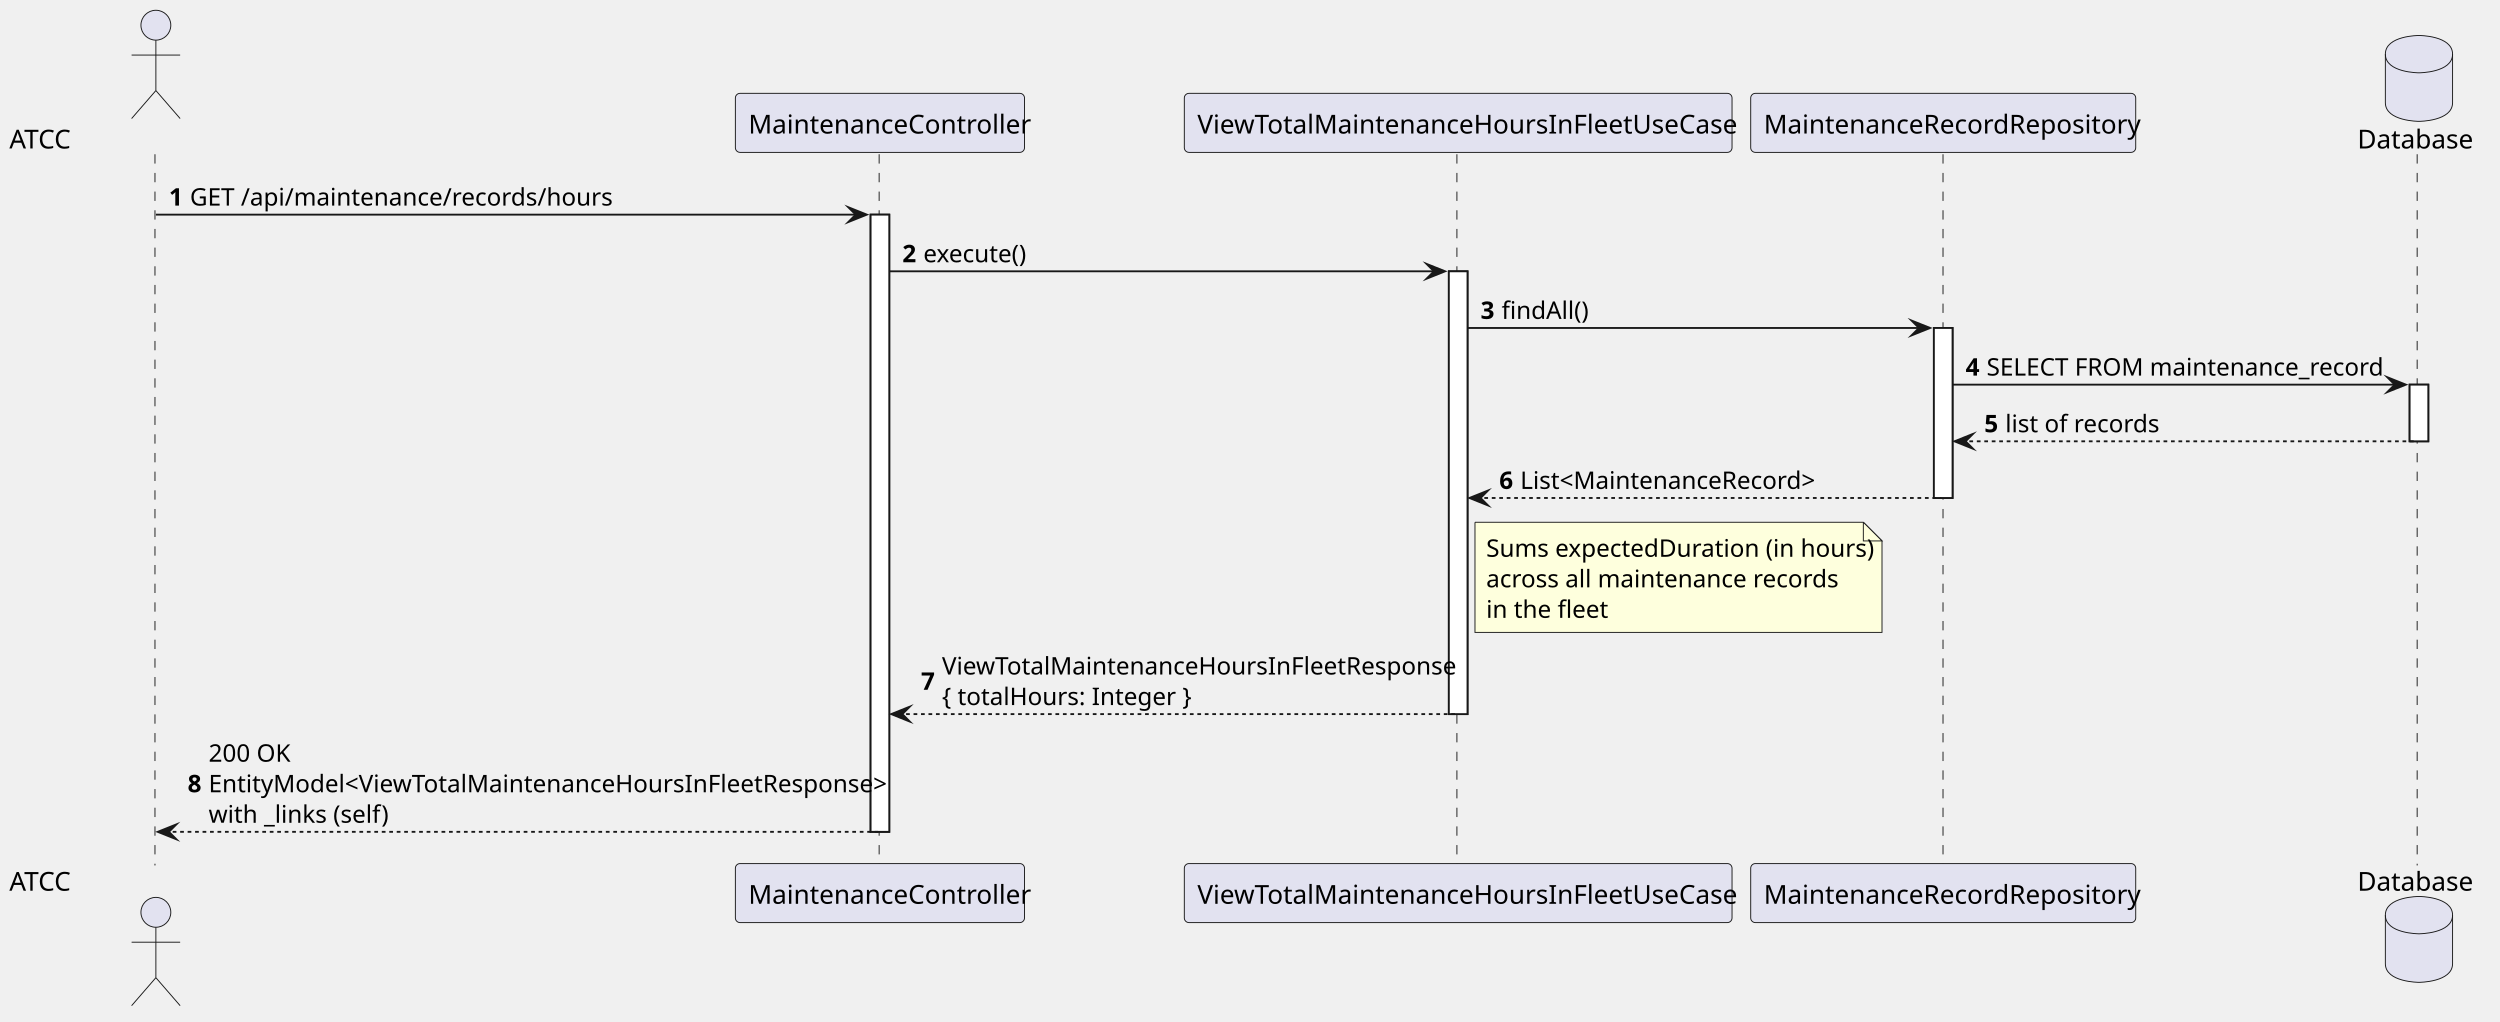
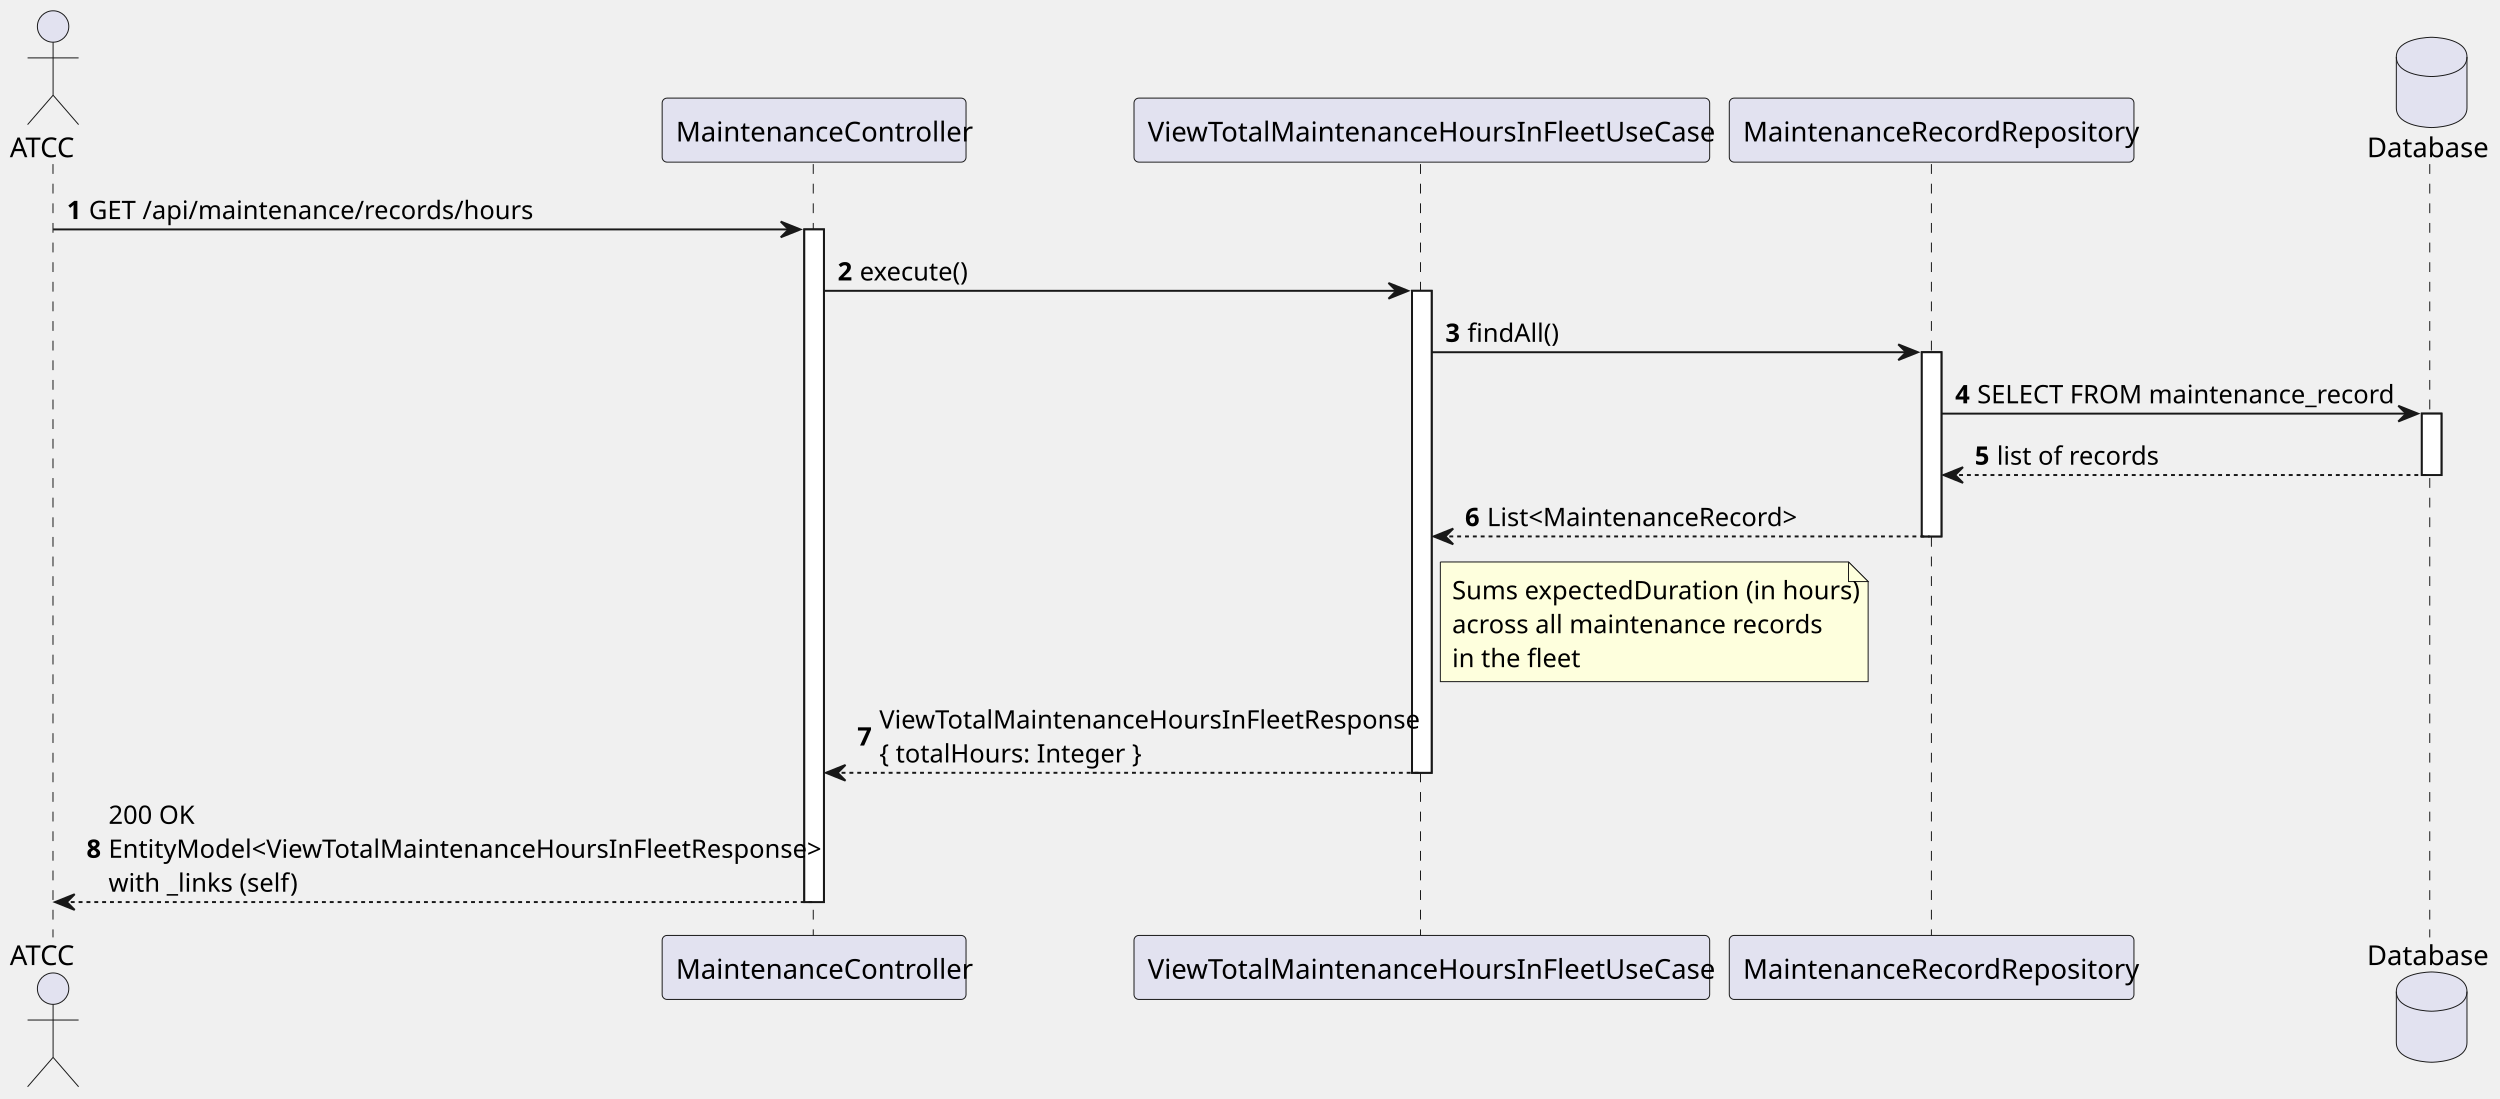
- <svg xmlns="http://www.w3.org/2000/svg" contentStyleType="text/css" data-diagram-type="SEQUENCE" height="547px" preserveAspectRatio="none" style="width:1339px;height:547px;background:#FFFFFF;" version="1.1" viewBox="0 0 1339 547" width="1339px" zoomAndPan="magnify">
+ <svg xmlns="http://www.w3.org/2000/svg" contentStyleType="text/css" data-diagram-type="SEQUENCE" height="560px" preserveAspectRatio="none" style="width:1274px;height:560px;background:#FFFFFF;" version="1.1" viewBox="0 0 1274 560" width="1274px" zoomAndPan="magnify">
  <defs />
  <g>
    <g>
-       <rect fill="#FFFFFF" height="330.57" style="stroke:#181818;stroke-width:1;" width="10" x="466.294" y="114.961" />
+       <rect fill="#FFFFFF" height="342.783" style="stroke:#181818;stroke-width:1;" width="10" x="409.864" y="116.912" />
    </g>
    <g>
-       <rect fill="#FFFFFF" height="237.164" style="stroke:#181818;stroke-width:1;" width="10" x="776" y="145.312" />
+       <rect fill="#FFFFFF" height="245.619" style="stroke:#181818;stroke-width:1;" width="10" x="719.569" y="148.203" />
    </g>
    <g>
-       <rect fill="#FFFFFF" height="91.055" style="stroke:#181818;stroke-width:1;" width="10" x="1035.785" y="175.664" />
+       <rect fill="#FFFFFF" height="93.873" style="stroke:#181818;stroke-width:1;" width="10" x="979.354" y="179.494" />
    </g>
    <g>
-       <rect fill="#FFFFFF" height="30.352" style="stroke:#181818;stroke-width:1;" width="10" x="1290.597" y="206.016" />
-     </g>
-     <g class="participant-lifeline" data-entity-uid="part1" data-qualified-name="MS" data-source-line="2" id="part1-lifeline">
-       <g>
-         <rect fill="#000000" fill-opacity="0" height="380.922" width="8" x="79.486" y="82.609" />
-         <line style="stroke:#181818;stroke-width:0.5;stroke-dasharray:5,5;" x1="83" x2="83" y1="82.609" y2="463.531" />
-       </g>
-     </g>
-     <g class="participant-lifeline" data-entity-uid="part2" data-qualified-name="Ctrl" data-source-line="3" id="part2-lifeline">
-       <g>
-         <rect fill="#000000" fill-opacity="0" height="380.922" width="8" x="467.294" y="82.609" />
-         <line style="stroke:#181818;stroke-width:0.5;stroke-dasharray:5,5;" x1="470.867" x2="470.867" y1="82.609" y2="463.531" />
-       </g>
-     </g>
-     <g class="participant-lifeline" data-entity-uid="part3" data-qualified-name="UC" data-source-line="4" id="part3-lifeline">
-       <g>
-         <rect fill="#000000" fill-opacity="0" height="380.922" width="8" x="777" y="82.609" />
-         <line style="stroke:#181818;stroke-width:0.5;stroke-dasharray:5,5;" x1="780.321" x2="780.321" y1="82.609" y2="463.531" />
-       </g>
-     </g>
-     <g class="participant-lifeline" data-entity-uid="part4" data-qualified-name="Repo" data-source-line="5" id="part4-lifeline">
-       <g>
-         <rect fill="#000000" fill-opacity="0" height="380.922" width="8" x="1036.785" y="82.609" />
-         <line style="stroke:#181818;stroke-width:0.5;stroke-dasharray:5,5;" x1="1040.678" x2="1040.678" y1="82.609" y2="463.531" />
-       </g>
-     </g>
-     <g class="participant-lifeline" data-entity-uid="part5" data-qualified-name="DB" data-source-line="6" id="part5-lifeline">
-       <g>
-         <rect fill="#000000" fill-opacity="0" height="380.922" width="8" x="1291.597" y="82.609" />
-         <line style="stroke:#181818;stroke-width:0.5;stroke-dasharray:5,5;" x1="1294.632" x2="1294.632" y1="82.609" y2="463.531" />
-       </g>
-     </g>
-     <g class="participant participant-head" data-entity-uid="part1" data-qualified-name="MS" data-source-line="2" id="part1-head">
-       <text fill="#000000" font-family="sans-serif" font-size="14" lengthAdjust="spacing" textLength="150.972" x="5" y="79.533">ATCC</text>
-       <ellipse cx="83.486" cy="13.5" fill="#E2E2F0" rx="8" ry="8" style="stroke:#181818;stroke-width:0.5;" />
-       <path d="M83.486,21.5 L83.486,48.5 M70.486,29.5 L96.486,29.5 M83.486,48.5 L70.486,63.5 M83.486,48.5 L96.486,63.5" fill="none" style="stroke:#181818;stroke-width:0.5;" />
-     </g>
-     <g class="participant participant-tail" data-entity-uid="part1" data-qualified-name="MS" data-source-line="2" id="part1-tail">
-       <text fill="#000000" font-family="sans-serif" font-size="14" lengthAdjust="spacing" textLength="150.972" x="5" y="477.065">ATCC</text>
-       <ellipse cx="83.486" cy="488.641" fill="#E2E2F0" rx="8" ry="8" style="stroke:#181818;stroke-width:0.5;" />
-       <path d="M83.486,496.641 L83.486,523.641 M70.486,504.641 L96.486,504.641 M83.486,523.641 L70.486,538.641 M83.486,523.641 L96.486,538.641" fill="none" style="stroke:#181818;stroke-width:0.5;" />
-     </g>
-     <g class="participant participant-head" data-entity-uid="part2" data-qualified-name="Ctrl" data-source-line="3" id="part2-head">
-       <rect fill="#E2E2F0" height="31.609" rx="2.5" ry="2.5" style="stroke:#181818;stroke-width:0.5;" width="154.855" x="393.867" y="50" />
-       <text fill="#000000" font-family="sans-serif" font-size="14" lengthAdjust="spacing" textLength="140.855" x="400.867" y="71.533">MaintenanceController</text>
-     </g>
-     <g class="participant participant-tail" data-entity-uid="part2" data-qualified-name="Ctrl" data-source-line="3" id="part2-tail">
-       <rect fill="#E2E2F0" height="31.609" rx="2.5" ry="2.5" style="stroke:#181818;stroke-width:0.5;" width="154.855" x="393.867" y="462.531" />
-       <text fill="#000000" font-family="sans-serif" font-size="14" lengthAdjust="spacing" textLength="140.855" x="400.867" y="484.065">MaintenanceController</text>
-     </g>
-     <g class="participant participant-head" data-entity-uid="part3" data-qualified-name="UC" data-source-line="4" id="part3-head">
-       <rect fill="#E2E2F0" height="31.609" rx="2.5" ry="2.5" style="stroke:#181818;stroke-width:0.5;" width="293.357" x="634.321" y="50" />
-       <text fill="#000000" font-family="sans-serif" font-size="14" lengthAdjust="spacing" textLength="279.357" x="641.321" y="71.533">ViewTotalMaintenanceHoursInFleetUseCase</text>
-     </g>
-     <g class="participant participant-tail" data-entity-uid="part3" data-qualified-name="UC" data-source-line="4" id="part3-tail">
-       <rect fill="#E2E2F0" height="31.609" rx="2.5" ry="2.5" style="stroke:#181818;stroke-width:0.5;" width="293.357" x="634.321" y="462.531" />
-       <text fill="#000000" font-family="sans-serif" font-size="14" lengthAdjust="spacing" textLength="279.357" x="641.321" y="484.065">ViewTotalMaintenanceHoursInFleetUseCase</text>
-     </g>
-     <g class="participant participant-head" data-entity-uid="part4" data-qualified-name="Repo" data-source-line="5" id="part4-head">
-       <rect fill="#E2E2F0" height="31.609" rx="2.5" ry="2.5" style="stroke:#181818;stroke-width:0.5;" width="206.213" x="937.678" y="50" />
-       <text fill="#000000" font-family="sans-serif" font-size="14" lengthAdjust="spacing" textLength="192.213" x="944.678" y="71.533">MaintenanceRecordRepository</text>
-     </g>
-     <g class="participant participant-tail" data-entity-uid="part4" data-qualified-name="Repo" data-source-line="5" id="part4-tail">
-       <rect fill="#E2E2F0" height="31.609" rx="2.5" ry="2.5" style="stroke:#181818;stroke-width:0.5;" width="206.213" x="937.678" y="462.531" />
-       <text fill="#000000" font-family="sans-serif" font-size="14" lengthAdjust="spacing" textLength="192.213" x="944.678" y="484.065">MaintenanceRecordRepository</text>
-     </g>
-     <g class="participant participant-head" data-entity-uid="part5" data-qualified-name="DB" data-source-line="6" id="part5-head">
-       <text fill="#000000" font-family="sans-serif" font-size="14" lengthAdjust="spacing" textLength="59.931" x="1262.632" y="79.533">Database</text>
-       <path d="M1277.597,29 C1277.597,19 1295.597,19 1295.597,19 C1295.597,19 1313.597,19 1313.597,29 L1313.597,55 C1313.597,65 1295.597,65 1295.597,65 C1295.597,65 1277.597,65 1277.597,55 L1277.597,29" fill="#E2E2F0" style="stroke:#181818;stroke-width:0.5;" />
-       <path d="M1277.597,29 C1277.597,39 1295.597,39 1295.597,39 C1295.597,39 1313.597,39 1313.597,29" fill="none" style="stroke:#181818;stroke-width:0.5;" />
-     </g>
-     <g class="participant participant-tail" data-entity-uid="part5" data-qualified-name="DB" data-source-line="6" id="part5-tail">
-       <text fill="#000000" font-family="sans-serif" font-size="14" lengthAdjust="spacing" textLength="59.931" x="1262.632" y="477.065">Database</text>
-       <path d="M1277.597,490.141 C1277.597,480.141 1295.597,480.141 1295.597,480.141 C1295.597,480.141 1313.597,480.141 1313.597,490.141 L1313.597,516.141 C1313.597,526.141 1295.597,526.141 1295.597,526.141 C1295.597,526.141 1277.597,526.141 1277.597,516.141 L1277.597,490.141" fill="#E2E2F0" style="stroke:#181818;stroke-width:0.5;" />
-       <path d="M1277.597,490.141 C1277.597,500.141 1295.597,500.141 1295.597,500.141 C1295.597,500.141 1313.597,500.141 1313.597,490.141" fill="none" style="stroke:#181818;stroke-width:0.5;" />
+       <rect fill="#FFFFFF" height="31.291" style="stroke:#181818;stroke-width:1;" width="10" x="1234.167" y="210.785" />
    </g>
    <g>
-       <rect fill="#FFFFFF" height="330.57" style="stroke:#181818;stroke-width:1;" width="10" x="466.294" y="114.961" />
+       <rect fill="#000000" fill-opacity="0" height="394.074" width="8" x="23.055" y="83.621" />
+       <line style="stroke:#181818;stroke-width:0.5;stroke-dasharray:5,5;" x1="27" x2="27" y1="83.621" y2="477.695" />
    </g>
    <g>
-       <rect fill="#FFFFFF" height="237.164" style="stroke:#181818;stroke-width:1;" width="10" x="776" y="145.312" />
+       <rect fill="#000000" fill-opacity="0" height="394.074" width="8" x="410.864" y="83.621" />
+       <line style="stroke:#181818;stroke-width:0.5;stroke-dasharray:5,5;" x1="414.437" x2="414.437" y1="83.621" y2="477.695" />
    </g>
    <g>
-       <rect fill="#FFFFFF" height="91.055" style="stroke:#181818;stroke-width:1;" width="10" x="1035.785" y="175.664" />
+       <rect fill="#000000" fill-opacity="0" height="394.074" width="8" x="720.569" y="83.621" />
+       <line style="stroke:#181818;stroke-width:0.5;stroke-dasharray:5,5;" x1="723.89" x2="723.89" y1="83.621" y2="477.695" />
    </g>
    <g>
-       <rect fill="#FFFFFF" height="30.352" style="stroke:#181818;stroke-width:1;" width="10" x="1290.597" y="206.016" />
+       <rect fill="#000000" fill-opacity="0" height="394.074" width="8" x="980.354" y="83.621" />
+       <line style="stroke:#181818;stroke-width:0.5;stroke-dasharray:5,5;" x1="984.248" x2="984.248" y1="83.621" y2="477.695" />
    </g>
-     <g class="message" data-entity-1="part1" data-entity-2="part2" data-source-line="8" id="msg1">
-       <polygon fill="#181818" points="454.294,110.961,464.294,114.961,454.294,118.961,458.294,114.961" style="stroke:#181818;stroke-width:1;stroke-linejoin:miter;stroke-miterlimit:10;" />
-       <line style="stroke:#181818;stroke-width:1;" x1="83.486" x2="460.294" y1="114.961" y2="114.961" />
-       <text fill="#000000" font-family="sans-serif" font-size="13" font-weight="700" lengthAdjust="spacing" textLength="7.23" x="90.486" y="110.105">1</text>
-       <text fill="#000000" font-family="sans-serif" font-size="13" lengthAdjust="spacing" textLength="212.437" x="101.716" y="110.105">GET /api/maintenance/records/hours</text>
+     <g>
+       <rect fill="#000000" fill-opacity="0" height="394.074" width="8" x="1235.167" y="83.621" />
+       <line style="stroke:#181818;stroke-width:0.5;stroke-dasharray:5,5;" x1="1238.201" x2="1238.201" y1="83.621" y2="477.695" />
    </g>
-     <g class="message" data-entity-1="part2" data-entity-2="part3" data-source-line="11" id="msg2">
-       <polygon fill="#181818" points="764,141.312,774,145.312,764,149.312,768,145.312" style="stroke:#181818;stroke-width:1;stroke-linejoin:miter;stroke-miterlimit:10;" />
-       <line style="stroke:#181818;stroke-width:1;" x1="476.294" x2="770" y1="145.312" y2="145.312" />
-       <text fill="#000000" font-family="sans-serif" font-size="13" font-weight="700" lengthAdjust="spacing" textLength="7.23" x="483.294" y="140.456">2</text>
-       <text fill="#000000" font-family="sans-serif" font-size="13" lengthAdjust="spacing" textLength="54.19" x="494.524" y="140.456">execute()</text>
+     <g class="participant participant-head" data-participant="MS">
+       <text fill="#000000" font-family="sans-serif" font-size="14" lengthAdjust="spacing" textLength="38.11" x="5" y="80.107">ATCC</text>
+       <ellipse cx="27.055" cy="13.5" fill="#E2E2F0" rx="8" ry="8" style="stroke:#181818;stroke-width:0.5;" />
+       <path d="M27.055,21.5 L27.055,48.5 M14.055,29.5 L40.055,29.5 M27.055,48.5 L14.055,63.5 M27.055,48.5 L40.055,63.5" fill="none" style="stroke:#181818;stroke-width:0.5;" />
    </g>
-     <g class="message" data-entity-1="part3" data-entity-2="part4" data-source-line="14" id="msg3">
-       <polygon fill="#181818" points="1023.785,171.664,1033.785,175.664,1023.785,179.664,1027.785,175.664" style="stroke:#181818;stroke-width:1;stroke-linejoin:miter;stroke-miterlimit:10;" />
-       <line style="stroke:#181818;stroke-width:1;" x1="786" x2="1029.785" y1="175.664" y2="175.664" />
-       <text fill="#000000" font-family="sans-serif" font-size="13" font-weight="700" lengthAdjust="spacing" textLength="7.23" x="793" y="170.808">3</text>
-       <text fill="#000000" font-family="sans-serif" font-size="13" lengthAdjust="spacing" textLength="44.065" x="804.23" y="170.808">findAll()</text>
+     <g class="participant participant-tail" data-participant="MS">
+       <text fill="#000000" font-family="sans-serif" font-size="14" lengthAdjust="spacing" textLength="38.11" x="5" y="491.803">ATCC</text>
+       <ellipse cx="27.055" cy="503.816" fill="#E2E2F0" rx="8" ry="8" style="stroke:#181818;stroke-width:0.5;" />
+       <path d="M27.055,511.816 L27.055,538.816 M14.055,519.816 L40.055,519.816 M27.055,538.816 L14.055,553.816 M27.055,538.816 L40.055,553.816" fill="none" style="stroke:#181818;stroke-width:0.5;" />
    </g>
-     <g class="message" data-entity-1="part4" data-entity-2="part5" data-source-line="16" id="msg4">
-       <polygon fill="#181818" points="1278.597,202.016,1288.597,206.016,1278.597,210.016,1282.597,206.016" style="stroke:#181818;stroke-width:1;stroke-linejoin:miter;stroke-miterlimit:10;" />
-       <line style="stroke:#181818;stroke-width:1;" x1="1045.785" x2="1284.597" y1="206.016" y2="206.016" />
-       <text fill="#000000" font-family="sans-serif" font-size="13" font-weight="700" lengthAdjust="spacing" textLength="7.23" x="1052.785" y="201.159">4</text>
-       <text fill="#000000" font-family="sans-serif" font-size="13" lengthAdjust="spacing" textLength="214.583" x="1064.015" y="201.159">SELECT FROM maintenance_record</text>
+     <g class="participant participant-head" data-participant="Ctrl">
+       <rect fill="#E2E2F0" height="32.621" rx="2.5" ry="2.5" style="stroke:#181818;stroke-width:0.5;" width="154.855" x="337.437" y="50" />
+       <text fill="#000000" font-family="sans-serif" font-size="14" lengthAdjust="spacing" textLength="140.855" x="344.437" y="72.107">MaintenanceController</text>
    </g>
-     <g class="message" data-entity-1="part5" data-entity-2="part4" data-source-line="18" id="msg5">
-       <polygon fill="#181818" points="1056.785,232.367,1046.785,236.367,1056.785,240.367,1052.785,236.367" style="stroke:#181818;stroke-width:1;stroke-linejoin:miter;stroke-miterlimit:10;" />
-       <line style="stroke:#181818;stroke-width:1;stroke-dasharray:2,2;" x1="1050.785" x2="1294.597" y1="236.367" y2="236.367" />
-       <text fill="#000000" font-family="sans-serif" font-size="13" font-weight="700" lengthAdjust="spacing" textLength="7.23" x="1062.785" y="231.511">5</text>
-       <text fill="#000000" font-family="sans-serif" font-size="13" lengthAdjust="spacing" textLength="77.302" x="1074.015" y="231.511">list of records</text>
+     <g class="participant participant-tail" data-participant="Ctrl">
+       <rect fill="#E2E2F0" height="32.621" rx="2.5" ry="2.5" style="stroke:#181818;stroke-width:0.5;" width="154.855" x="337.437" y="476.695" />
+       <text fill="#000000" font-family="sans-serif" font-size="14" lengthAdjust="spacing" textLength="140.855" x="344.437" y="498.803">MaintenanceController</text>
    </g>
-     <g class="message" data-entity-1="part4" data-entity-2="part3" data-source-line="20" id="msg6">
-       <polygon fill="#181818" points="797,262.719,787,266.719,797,270.719,793,266.719" style="stroke:#181818;stroke-width:1;stroke-linejoin:miter;stroke-miterlimit:10;" />
-       <line style="stroke:#181818;stroke-width:1;stroke-dasharray:2,2;" x1="791" x2="1039.785" y1="266.719" y2="266.719" />
-       <text fill="#000000" font-family="sans-serif" font-size="13" font-weight="700" lengthAdjust="spacing" textLength="7.23" x="803" y="261.862">6</text>
-       <text fill="#000000" font-family="sans-serif" font-size="13" lengthAdjust="spacing" textLength="151.76" x="814.23" y="261.862">List&lt;MaintenanceRecord&gt;</text>
+     <g class="participant participant-head" data-participant="UC">
+       <rect fill="#E2E2F0" height="32.621" rx="2.5" ry="2.5" style="stroke:#181818;stroke-width:0.5;" width="293.357" x="577.89" y="50" />
+       <text fill="#000000" font-family="sans-serif" font-size="14" lengthAdjust="spacing" textLength="279.357" x="584.89" y="72.107">ViewTotalMaintenanceHoursInFleetUseCase</text>
    </g>
-     <path d="M790,279.719 L790,338.719 L1008,338.719 L1008,289.719 L998,279.719 L790,279.719" fill="#FEFFDD" style="stroke:#181818;stroke-width:0.5;" />
-     <path d="M998,279.719 L998,289.719 L1008,289.719 L998,279.719" fill="#FEFFDD" style="stroke:#181818;stroke-width:0.5;" />
-     <text fill="#000000" font-family="sans-serif" font-size="13" lengthAdjust="spacing" textLength="197.26" x="796" y="298.214">Sums expectedDuration (in hours)</text>
-     <text fill="#000000" font-family="sans-serif" font-size="13" lengthAdjust="spacing" textLength="179.918" x="796" y="314.565">across all maintenance records</text>
-     <text fill="#000000" font-family="sans-serif" font-size="13" lengthAdjust="spacing" textLength="59.985" x="796" y="330.917">in the fleet</text>
-     <g class="message" data-entity-1="part3" data-entity-2="part2" data-source-line="29" id="msg7">
-       <polygon fill="#181818" points="487.294,378.477,477.294,382.477,487.294,386.477,483.294,382.477" style="stroke:#181818;stroke-width:1;stroke-linejoin:miter;stroke-miterlimit:10;" />
-       <line style="stroke:#181818;stroke-width:1;stroke-dasharray:2,2;" x1="481.294" x2="780" y1="382.477" y2="382.477" />
-       <text fill="#000000" font-family="sans-serif" font-size="13" font-weight="700" lengthAdjust="spacing" textLength="7.23" x="493.294" y="369.444">7</text>
-       <text fill="#000000" font-family="sans-serif" font-size="13" lengthAdjust="spacing" textLength="264.475" x="504.524" y="361.269">ViewTotalMaintenanceHoursInFleetResponse</text>
-       <text fill="#000000" font-family="sans-serif" font-size="13" lengthAdjust="spacing" textLength="122.853" x="504.524" y="377.62">{ totalHours: Integer }</text>
+     <g class="participant participant-tail" data-participant="UC">
+       <rect fill="#E2E2F0" height="32.621" rx="2.5" ry="2.5" style="stroke:#181818;stroke-width:0.5;" width="293.357" x="577.89" y="476.695" />
+       <text fill="#000000" font-family="sans-serif" font-size="14" lengthAdjust="spacing" textLength="279.357" x="584.89" y="498.803">ViewTotalMaintenanceHoursInFleetUseCase</text>
    </g>
-     <g class="message" data-entity-1="part2" data-entity-2="part1" data-source-line="32" id="msg8">
-       <polygon fill="#181818" points="94.486,441.531,84.486,445.531,94.486,449.531,90.486,445.531" style="stroke:#181818;stroke-width:1;stroke-linejoin:miter;stroke-miterlimit:10;" />
-       <line style="stroke:#181818;stroke-width:1;stroke-dasharray:2,2;" x1="88.486" x2="470.294" y1="445.531" y2="445.531" />
-       <text fill="#000000" font-family="sans-serif" font-size="13" font-weight="700" lengthAdjust="spacing" textLength="7.23" x="100.486" y="424.323">8</text>
-       <text fill="#000000" font-family="sans-serif" font-size="13" lengthAdjust="spacing" textLength="44.084" x="111.716" y="407.972">200 OK</text>
-       <text fill="#000000" font-family="sans-serif" font-size="13" lengthAdjust="spacing" textLength="347.579" x="111.716" y="424.323">EntityModel&lt;ViewTotalMaintenanceHoursInFleetResponse&gt;</text>
-       <text fill="#000000" font-family="sans-serif" font-size="13" lengthAdjust="spacing" textLength="92.466" x="111.716" y="440.675">with _links (self)</text>
+     <g class="participant participant-head" data-participant="Repo">
+       <rect fill="#E2E2F0" height="32.621" rx="2.5" ry="2.5" style="stroke:#181818;stroke-width:0.5;" width="206.213" x="881.248" y="50" />
+       <text fill="#000000" font-family="sans-serif" font-size="14" lengthAdjust="spacing" textLength="192.213" x="888.248" y="72.107">MaintenanceRecordRepository</text>
+     </g>
+     <g class="participant participant-tail" data-participant="Repo">
+       <rect fill="#E2E2F0" height="32.621" rx="2.5" ry="2.5" style="stroke:#181818;stroke-width:0.5;" width="206.213" x="881.248" y="476.695" />
+       <text fill="#000000" font-family="sans-serif" font-size="14" lengthAdjust="spacing" textLength="192.213" x="888.248" y="498.803">MaintenanceRecordRepository</text>
+     </g>
+     <g class="participant participant-head" data-participant="DB">
+       <text fill="#000000" font-family="sans-serif" font-size="14" lengthAdjust="spacing" textLength="59.931" x="1206.201" y="80.107">Database</text>
+       <path d="M1221.167,29 C1221.167,19 1239.167,19 1239.167,19 C1239.167,19 1257.167,19 1257.167,29 L1257.167,55 C1257.167,65 1239.167,65 1239.167,65 C1239.167,65 1221.167,65 1221.167,55 L1221.167,29" fill="#E2E2F0" style="stroke:#181818;stroke-width:0.5;" />
+       <path d="M1221.167,29 C1221.167,39 1239.167,39 1239.167,39 C1239.167,39 1257.167,39 1257.167,29" fill="none" style="stroke:#181818;stroke-width:0.5;" />
+     </g>
+     <g class="participant participant-tail" data-participant="DB">
+       <text fill="#000000" font-family="sans-serif" font-size="14" lengthAdjust="spacing" textLength="59.931" x="1206.201" y="491.803">Database</text>
+       <path d="M1221.167,505.316 C1221.167,495.316 1239.167,495.316 1239.167,495.316 C1239.167,495.316 1257.167,495.316 1257.167,505.316 L1257.167,531.316 C1257.167,541.316 1239.167,541.316 1239.167,541.316 C1239.167,541.316 1221.167,541.316 1221.167,531.316 L1221.167,505.316" fill="#E2E2F0" style="stroke:#181818;stroke-width:0.5;" />
+       <path d="M1221.167,505.316 C1221.167,515.316 1239.167,515.316 1239.167,515.316 C1239.167,515.316 1257.167,515.316 1257.167,505.316" fill="none" style="stroke:#181818;stroke-width:0.5;" />
+     </g>
+     <g>
+       <rect fill="#FFFFFF" height="342.783" style="stroke:#181818;stroke-width:1;" width="10" x="409.864" y="116.912" />
+     </g>
+     <g>
+       <rect fill="#FFFFFF" height="245.619" style="stroke:#181818;stroke-width:1;" width="10" x="719.569" y="148.203" />
+     </g>
+     <g>
+       <rect fill="#FFFFFF" height="93.873" style="stroke:#181818;stroke-width:1;" width="10" x="979.354" y="179.494" />
+     </g>
+     <g>
+       <rect fill="#FFFFFF" height="31.291" style="stroke:#181818;stroke-width:1;" width="10" x="1234.167" y="210.785" />
+     </g>
+     <g class="message" data-participant-1="MS" data-participant-2="Ctrl">
+       <polygon fill="#181818" points="397.864,112.912,407.864,116.912,397.864,120.912,401.864,116.912" style="stroke:#181818;stroke-width:1;" />
+       <line style="stroke:#181818;stroke-width:1;" x1="27.055" x2="403.864" y1="116.912" y2="116.912" />
+       <text fill="#000000" font-family="sans-serif" font-size="13" font-weight="bold" lengthAdjust="spacing" textLength="7.23" x="34.055" y="111.649">1</text>
+       <text fill="#000000" font-family="sans-serif" font-size="13" lengthAdjust="spacing" textLength="212.437" x="45.285" y="111.649">GET /api/maintenance/records/hours</text>
+     </g>
+     <g class="message" data-participant-1="Ctrl" data-participant-2="UC">
+       <polygon fill="#181818" points="707.569,144.203,717.569,148.203,707.569,152.203,711.569,148.203" style="stroke:#181818;stroke-width:1;" />
+       <line style="stroke:#181818;stroke-width:1;" x1="419.864" x2="713.569" y1="148.203" y2="148.203" />
+       <text fill="#000000" font-family="sans-serif" font-size="13" font-weight="bold" lengthAdjust="spacing" textLength="7.23" x="426.864" y="142.94">2</text>
+       <text fill="#000000" font-family="sans-serif" font-size="13" lengthAdjust="spacing" textLength="54.19" x="438.094" y="142.94">execute()</text>
+     </g>
+     <g class="message" data-participant-1="UC" data-participant-2="Repo">
+       <polygon fill="#181818" points="967.354,175.494,977.354,179.494,967.354,183.494,971.354,179.494" style="stroke:#181818;stroke-width:1;" />
+       <line style="stroke:#181818;stroke-width:1;" x1="729.569" x2="973.354" y1="179.494" y2="179.494" />
+       <text fill="#000000" font-family="sans-serif" font-size="13" font-weight="bold" lengthAdjust="spacing" textLength="7.23" x="736.569" y="174.231">3</text>
+       <text fill="#000000" font-family="sans-serif" font-size="13" lengthAdjust="spacing" textLength="44.065" x="747.799" y="174.231">findAll()</text>
+     </g>
+     <g class="message" data-participant-1="Repo" data-participant-2="DB">
+       <polygon fill="#181818" points="1222.167,206.785,1232.167,210.785,1222.167,214.785,1226.167,210.785" style="stroke:#181818;stroke-width:1;" />
+       <line style="stroke:#181818;stroke-width:1;" x1="989.354" x2="1228.167" y1="210.785" y2="210.785" />
+       <text fill="#000000" font-family="sans-serif" font-size="13" font-weight="bold" lengthAdjust="spacing" textLength="7.23" x="996.354" y="205.523">4</text>
+       <text fill="#000000" font-family="sans-serif" font-size="13" lengthAdjust="spacing" textLength="214.583" x="1007.584" y="205.523">SELECT FROM maintenance_record</text>
+     </g>
+     <g class="message" data-participant-1="DB" data-participant-2="Repo">
+       <polygon fill="#181818" points="1000.354,238.076,990.354,242.076,1000.354,246.076,996.354,242.076" style="stroke:#181818;stroke-width:1;" />
+       <line style="stroke:#181818;stroke-width:1;stroke-dasharray:2,2;" x1="994.354" x2="1238.167" y1="242.076" y2="242.076" />
+       <text fill="#000000" font-family="sans-serif" font-size="13" font-weight="bold" lengthAdjust="spacing" textLength="7.23" x="1006.354" y="236.814">5</text>
+       <text fill="#000000" font-family="sans-serif" font-size="13" lengthAdjust="spacing" textLength="77.302" x="1017.584" y="236.814">list of records</text>
+     </g>
+     <g class="message" data-participant-1="Repo" data-participant-2="UC">
+       <polygon fill="#181818" points="740.569,269.367,730.569,273.367,740.569,277.367,736.569,273.367" style="stroke:#181818;stroke-width:1;" />
+       <line style="stroke:#181818;stroke-width:1;stroke-dasharray:2,2;" x1="734.569" x2="983.354" y1="273.367" y2="273.367" />
+       <text fill="#000000" font-family="sans-serif" font-size="13" font-weight="bold" lengthAdjust="spacing" textLength="7.23" x="746.569" y="268.104">6</text>
+       <text fill="#000000" font-family="sans-serif" font-size="13" lengthAdjust="spacing" textLength="151.76" x="757.799" y="268.104">List&lt;MaintenanceRecord&gt;</text>
+     </g>
+     <path d="M734,286.367 L734,347.367 L952,347.367 L952,296.367 L942,286.367 L734,286.367" fill="#FEFFDD" style="stroke:#181818;stroke-width:0.5;" />
+     <path d="M942,286.367 L942,296.367 L952,296.367 L942,286.367" fill="#FEFFDD" style="stroke:#181818;stroke-width:0.5;" />
+     <text fill="#000000" font-family="sans-serif" font-size="13" lengthAdjust="spacing" textLength="197.26" x="740" y="305.396">Sums expectedDuration (in hours)</text>
+     <text fill="#000000" font-family="sans-serif" font-size="13" lengthAdjust="spacing" textLength="179.918" x="740" y="322.687">across all maintenance records</text>
+     <text fill="#000000" font-family="sans-serif" font-size="13" lengthAdjust="spacing" textLength="59.985" x="740" y="339.978">in the fleet</text>
+     <g class="message" data-participant-1="UC" data-participant-2="Ctrl">
+       <polygon fill="#181818" points="430.864,389.822,420.864,393.822,430.864,397.822,426.864,393.822" style="stroke:#181818;stroke-width:1;" />
+       <line style="stroke:#181818;stroke-width:1;stroke-dasharray:2,2;" x1="424.864" x2="723.569" y1="393.822" y2="393.822" />
+       <text fill="#000000" font-family="sans-serif" font-size="13" font-weight="bold" lengthAdjust="spacing" textLength="7.23" x="436.864" y="379.914">7</text>
+       <text fill="#000000" font-family="sans-serif" font-size="13" lengthAdjust="spacing" textLength="264.475" x="448.094" y="371.269">ViewTotalMaintenanceHoursInFleetResponse</text>
+       <text fill="#000000" font-family="sans-serif" font-size="13" lengthAdjust="spacing" textLength="122.853" x="448.094" y="388.56">{ totalHours: Integer }</text>
+     </g>
+     <g class="message" data-participant-1="Ctrl" data-participant-2="MS">
+       <polygon fill="#181818" points="38.055,455.695,28.055,459.695,38.055,463.695,34.055,459.695" style="stroke:#181818;stroke-width:1;" />
+       <line style="stroke:#181818;stroke-width:1;stroke-dasharray:2,2;" x1="32.055" x2="413.864" y1="459.695" y2="459.695" />
+       <text fill="#000000" font-family="sans-serif" font-size="13" font-weight="bold" lengthAdjust="spacing" textLength="7.23" x="44.055" y="437.142">8</text>
+       <text fill="#000000" font-family="sans-serif" font-size="13" lengthAdjust="spacing" textLength="44.084" x="55.285" y="419.851">200 OK</text>
+       <text fill="#000000" font-family="sans-serif" font-size="13" lengthAdjust="spacing" textLength="347.579" x="55.285" y="437.142">EntityModel&lt;ViewTotalMaintenanceHoursInFleetResponse&gt;</text>
+       <text fill="#000000" font-family="sans-serif" font-size="13" lengthAdjust="spacing" textLength="92.466" x="55.285" y="454.433">with _links (self)</text>
    </g>
  </g>
</svg>
